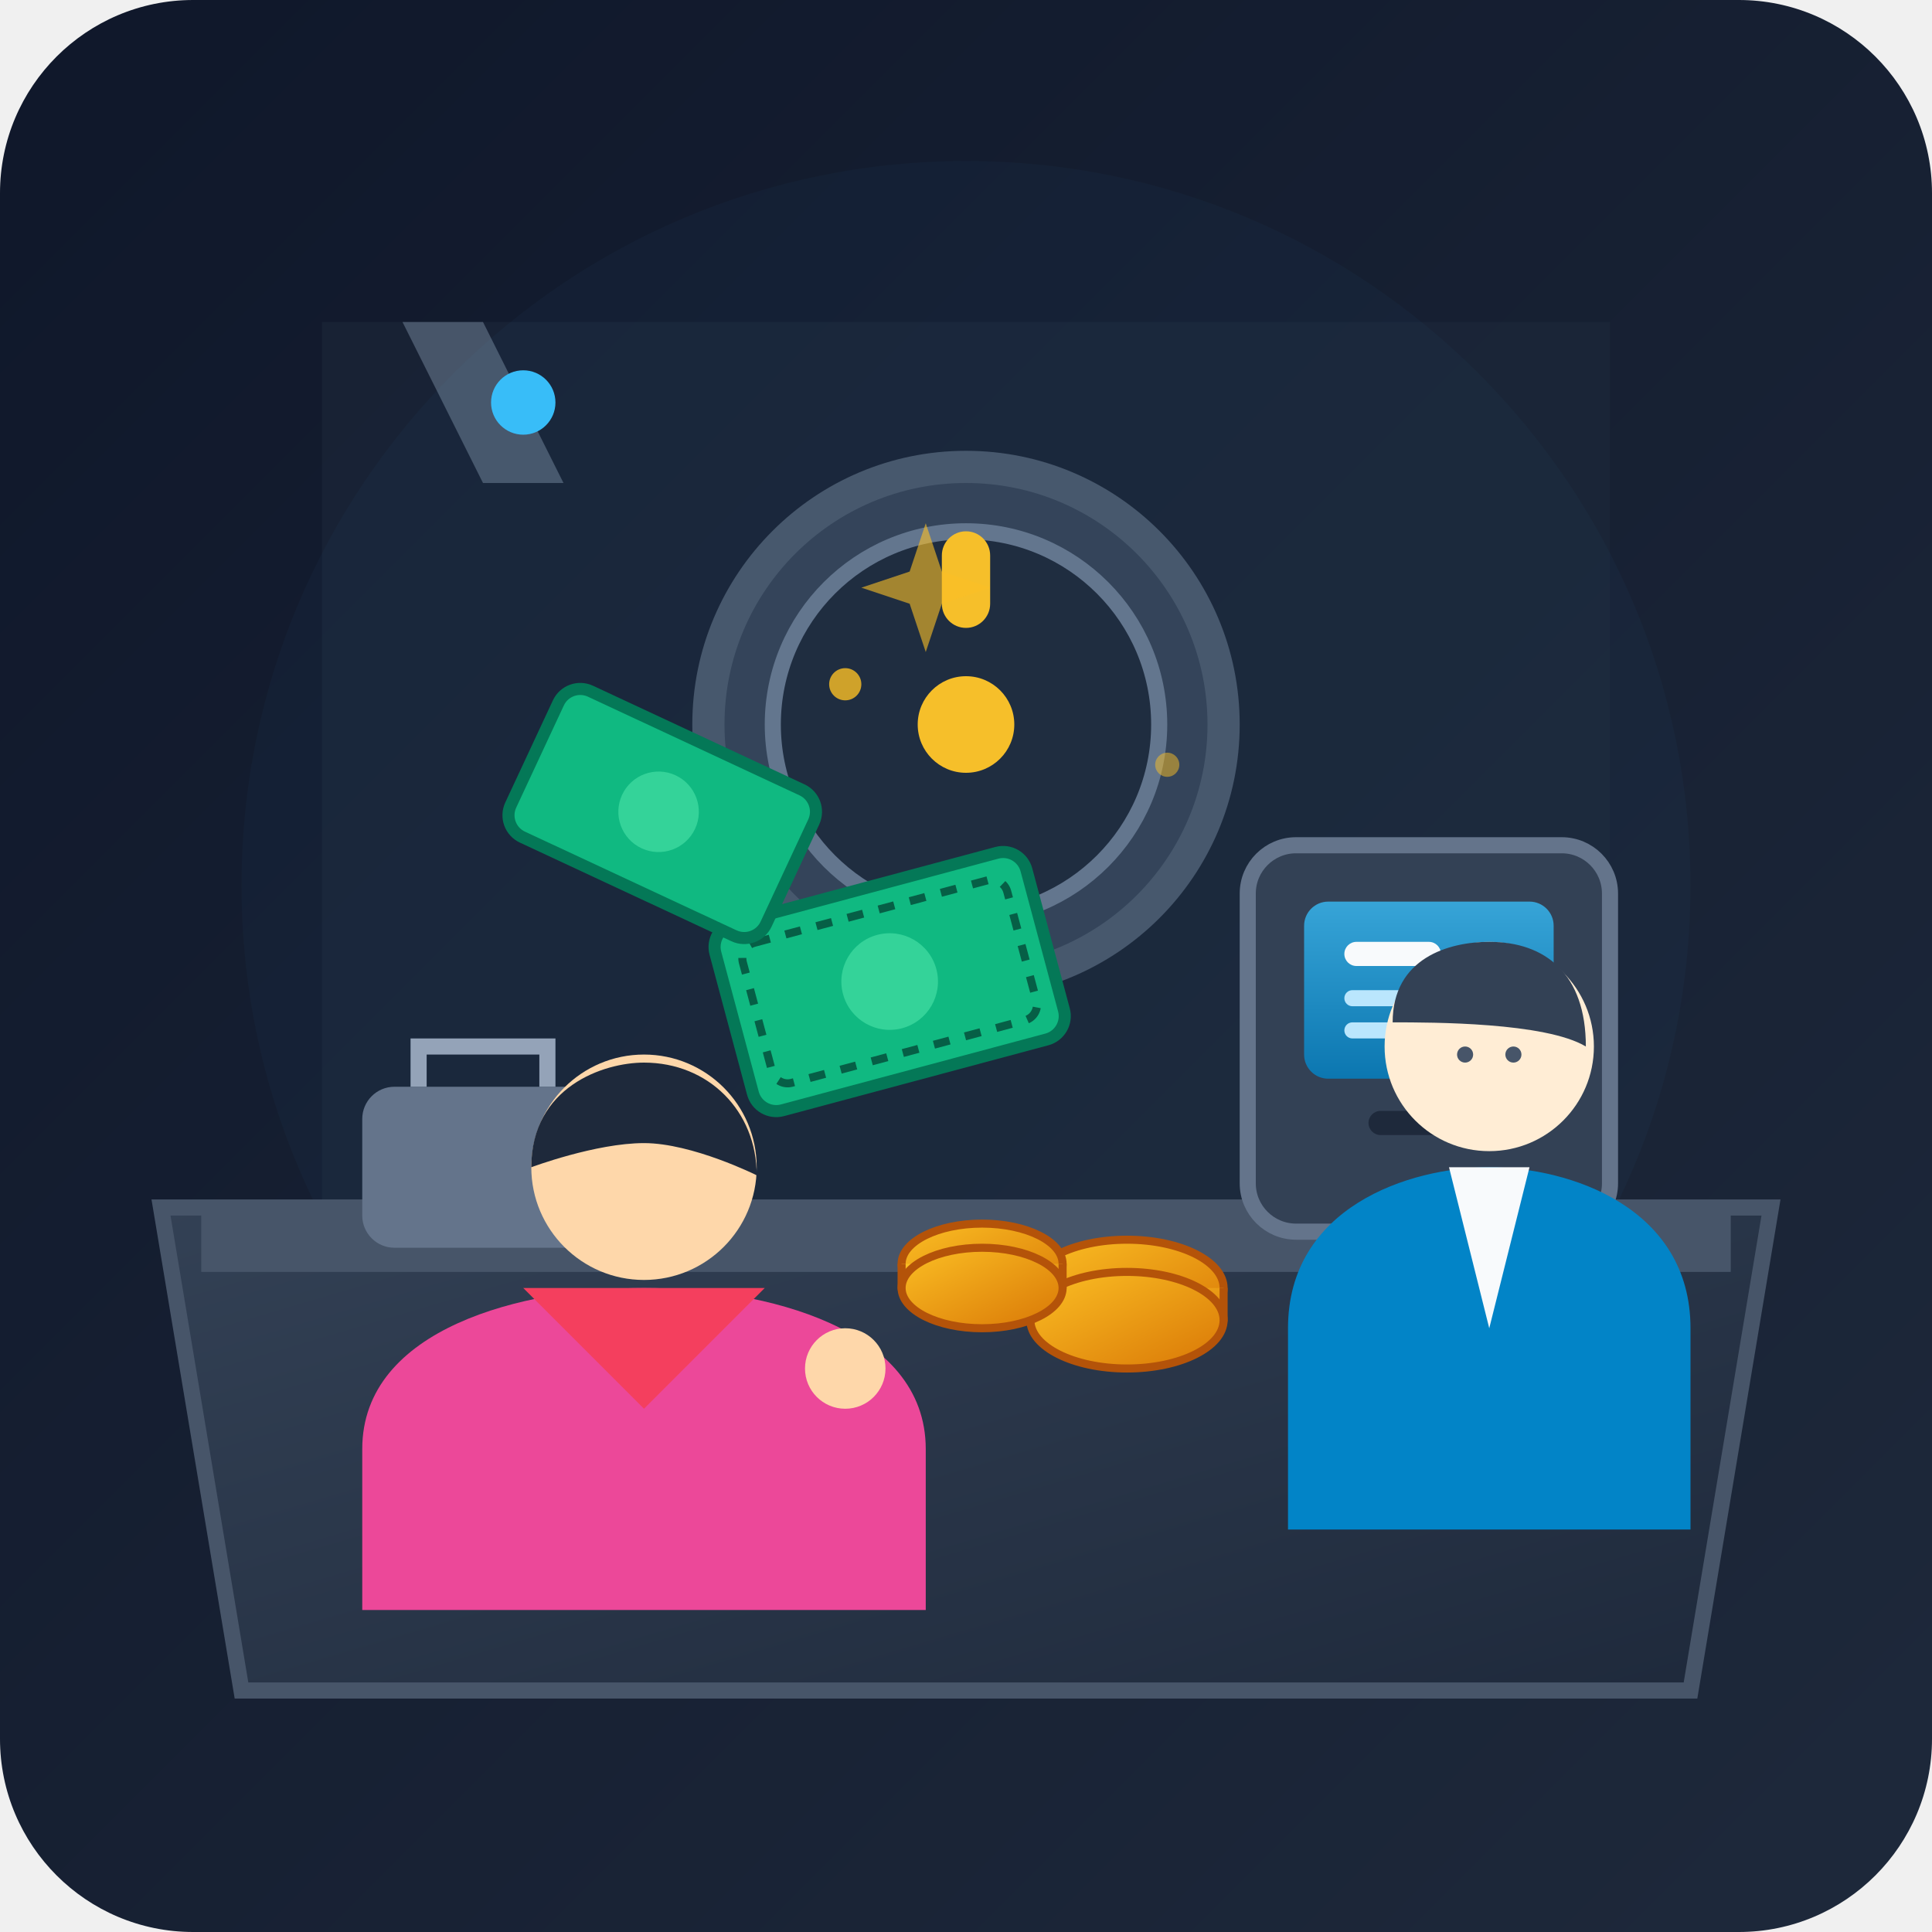
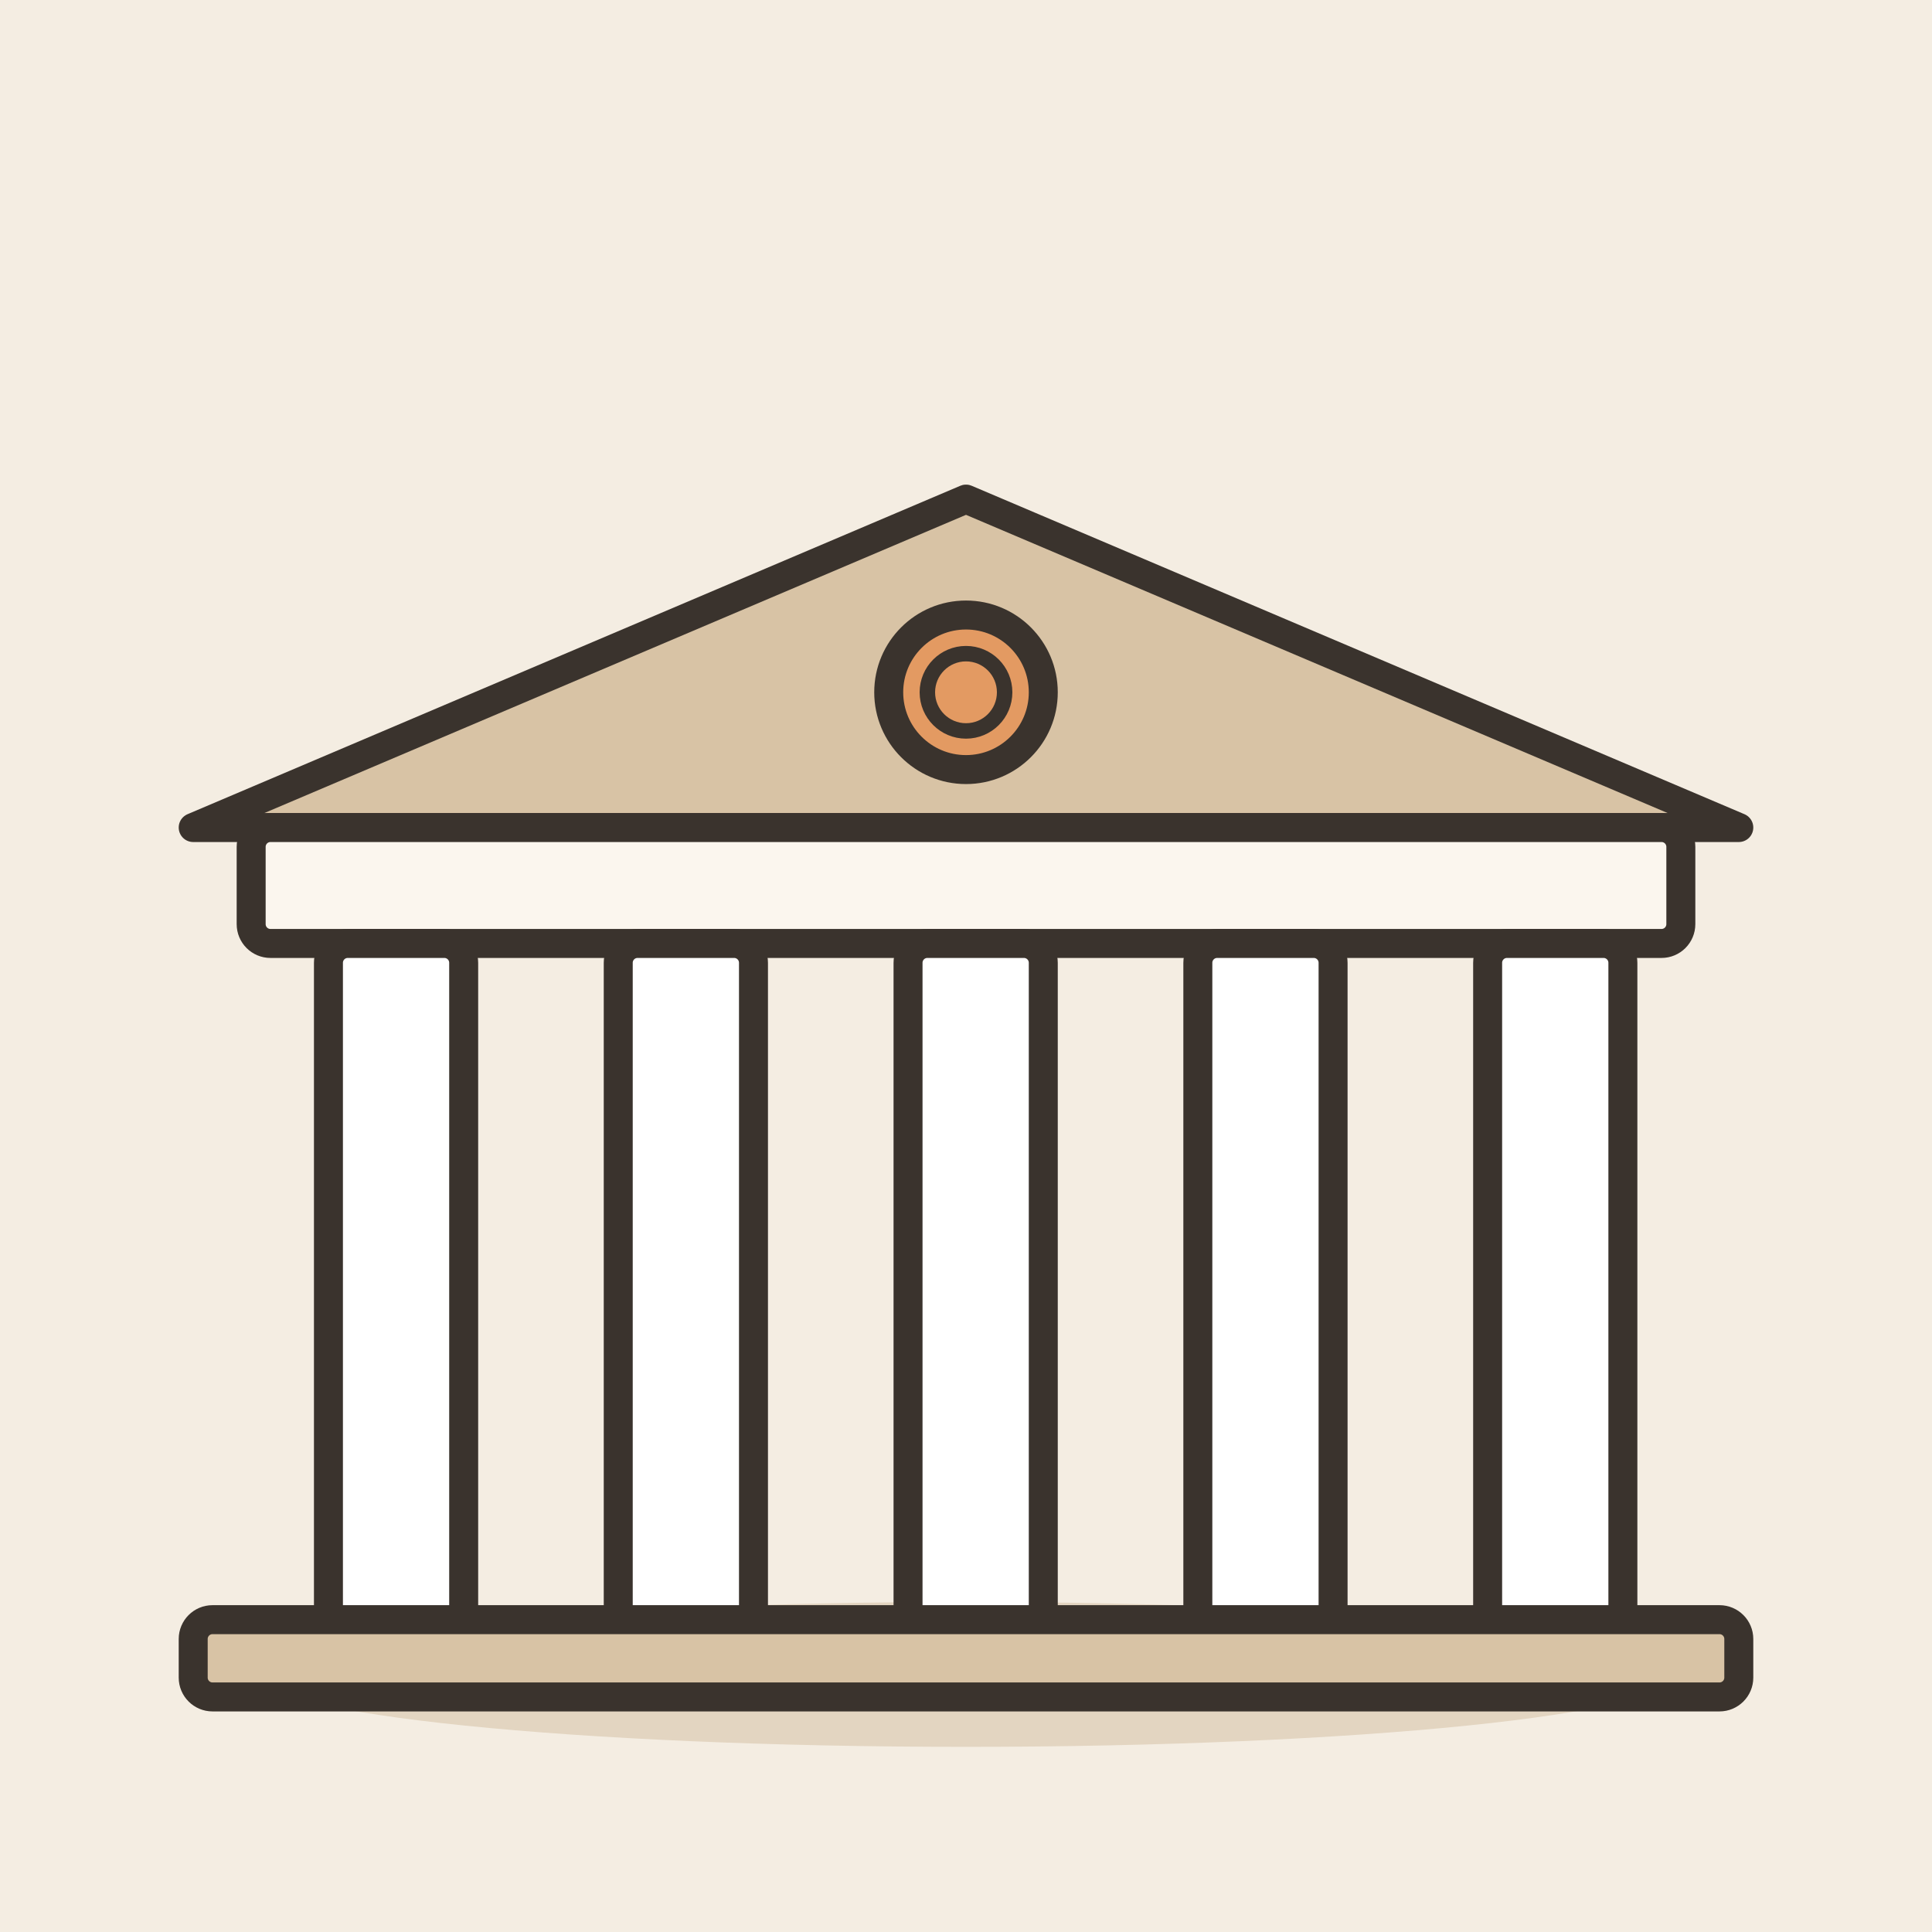
- <svg xmlns="http://www.w3.org/2000/svg" width="240" height="240" viewBox="0 0 240 240">
-   <defs>
-     <linearGradient id="bg-grad" x1="0%" y1="0%" x2="100%" y2="100%">
-       <stop offset="0%" stop-color="#0f172a" />
-       <stop offset="100%" stop-color="#1e293b" />
-     </linearGradient>
-     <linearGradient id="counter-grad" x1="0%" y1="0%" x2="100%" y2="100%">
-       <stop offset="0%" stop-color="#334155" />
-       <stop offset="100%" stop-color="#1e293b" />
-     </linearGradient>
-     <linearGradient id="gold-grad" x1="0%" y1="0%" x2="100%" y2="100%">
-       <stop offset="0%" stop-color="#fbbf24" />
-       <stop offset="100%" stop-color="#d97706" />
-     </linearGradient>
-     <linearGradient id="screen-glow" x1="0%" y1="0%" x2="0%" y2="100%">
-       <stop offset="0%" stop-color="#38bdf8" stop-opacity="0.8" />
-       <stop offset="100%" stop-color="#0284c7" stop-opacity="0.8" />
-     </linearGradient>
-   </defs>
-   <rect width="240" height="240" rx="24" fill="url(#bg-grad)" />
-   <path d="M40 40 H200 V160 H40 Z" fill="#1e293b" opacity="0.5" />
-   <path d="M50 40 L60 60 H70 L60 40 Z" fill="#475569" />
-   <circle cx="65" cy="50" r="4" fill="#38bdf8" />
-   <circle cx="120" cy="90" r="32" fill="#334155" stroke="#475569" stroke-width="4" />
-   <circle cx="120" cy="90" r="24" fill="#1e293b" stroke="#64748b" stroke-width="2" />
-   <rect x="117" y="66" width="6" height="12" rx="3" fill="#fbbf24" />
-   <circle cx="120" cy="90" r="6" fill="#fbbf24" />
-   <circle cx="120" cy="110" r="90" fill="#38bdf8" opacity="0.03" />
-   <path d="M20 150 H220 L210 210 H30 Z" fill="url(#counter-grad)" stroke="#475569" stroke-width="2" />
-   <path d="M25 150 H215 V158 H25 Z" fill="#475569" />
-   <rect x="45" y="135" width="30" height="20" rx="4" fill="#64748b" />
-   <path d="M52 135 V130 H68 V135" fill="none" stroke="#94a3b8" stroke-width="2" />
-   <rect x="155" y="105" width="45" height="48" rx="6" fill="#334155" stroke="#64748b" stroke-width="2" />
-   <rect x="162" y="112" width="31" height="22" rx="3" fill="url(#screen-glow)" />
-   <rect x="167" y="117" width="12" height="3" rx="1.5" fill="#f8fafc" />
-   <rect x="167" y="123" width="20" height="2" rx="1" fill="#bae6fd" />
-   <rect x="167" y="127" width="15" height="2" rx="1" fill="#bae6fd" />
-   <rect x="170" y="138" width="15" height="3" rx="1.5" fill="#1e293b" />
-   <g transform="rotate(-15 110 120)">
-     <rect x="90" y="110" width="40" height="24" rx="3" fill="#10b981" stroke="#047857" stroke-width="1.5" />
-     <circle cx="110" cy="122" r="6" fill="#34d399" />
-     <rect x="93" y="113" width="34" height="18" rx="2" fill="none" stroke="#065f46" stroke-width="1" stroke-dasharray="2 2" />
-   </g>
-   <g transform="rotate(25 80 100)">
-     <rect x="65" y="90" width="35" height="20" rx="3" fill="#10b981" stroke="#047857" stroke-width="1.5" />
-     <circle cx="82" cy="100" r="5" fill="#34d399" />
-   </g>
-   <g transform="translate(130, 145)">
-     <ellipse cx="10" cy="15" rx="12" ry="6" fill="url(#gold-grad)" stroke="#b45309" stroke-width="1" />
-     <path d="M-2 15 V19 C-2 22, 22 22, 22 19 V15" fill="url(#gold-grad)" stroke="#b45309" stroke-width="1" />
-     <ellipse cx="10" cy="19" rx="12" ry="6" fill="url(#gold-grad)" stroke="#b45309" stroke-width="1" />
-     <ellipse cx="-8" cy="12" rx="10" ry="5" fill="url(#gold-grad)" stroke="#b45309" stroke-width="1" />
-     <path d="M-18 12 V15 C-18 18, 2 18, 2 15 V12" fill="url(#gold-grad)" stroke="#b45309" stroke-width="1" />
-     <ellipse cx="-8" cy="15" rx="10" ry="5" fill="url(#gold-grad)" stroke="#b45309" stroke-width="1" />
-   </g>
-   <g transform="translate(30, 130)">
-     <path d="M15 50 C15 35, 35 30, 50 30 C65 30, 85 35, 85 50 V70 H15 Z" fill="#ec4899" />
-     <path d="M35 30 L50 45 L65 30 Z" fill="#f43f5e" />
-     <circle cx="50" cy="15" r="14" fill="#fed7aa" />
-     <path d="M36 15 C36 5, 45 2, 50 2 C58 2, 64 8, 64 16 C64 16, 56 12, 50 12 C44 12, 36 15, 36 15 Z" fill="#1e293b" />
-     <circle cx="75" cy="40" r="5" fill="#fed7aa" />
-   </g>
-   <g transform="translate(140, 115)">
-     <path d="M20 50 C20 35, 35 30, 45 30 C55 30, 70 35, 70 50 V75 H20 Z" fill="#0284c7" />
-     <path d="M40 30 L45 50 L50 30 Z" fill="#f8fafc" />
-     <circle cx="45" cy="15" r="13" fill="#ffedd5" />
-     <path d="M33 12 C33 4, 40 2, 45 2 C52 2, 57 6, 57 15 C52 12, 38 12, 33 12 Z" fill="#334155" />
-     <circle cx="42" cy="16" r="1" fill="#475569" />
-     <circle cx="48" cy="16" r="1" fill="#475569" />
-   </g>
-   <g fill="#fbbf24">
-     <circle cx="105" cy="85" r="2" opacity="0.8" />
-     <path d="M115 65 L117 71 L123 73 L117 75 L115 81 L113 75 L107 73 L113 71 Z" opacity="0.6" />
-     <circle cx="145" cy="95" r="1.5" opacity="0.5" />
+ <svg xmlns="http://www.w3.org/2000/svg" viewBox="0 0 240 240" data-style="editorial">
+   <rect width="240" height="240" fill="#F4EDE2" />
+   <ellipse cx="120" cy="208" rx="88" ry="9" fill="#E3D5C1" />
+   <g transform="translate(120 206) scale(1.2 1.2)">
+     <path d="M-80 -86L0 -120L80 -86Z" fill="#D8C3A5" stroke="#3A332D" stroke-width="3" stroke-linecap="round" stroke-linejoin="round" />
+     <rect x="-74" y="-86" width="148" height="12" rx="2" fill="#FBF6EE" stroke="#3A332D" stroke-width="3" stroke-linecap="round" stroke-linejoin="round" />
+     <rect x="-66" y="-74" width="14" height="74" rx="2" fill="#FFFFFF" stroke="#3A332D" stroke-width="3" stroke-linecap="round" stroke-linejoin="round" />
+     <rect x="-36" y="-74" width="14" height="74" rx="2" fill="#FFFFFF" stroke="#3A332D" stroke-width="3" stroke-linecap="round" stroke-linejoin="round" />
+     <rect x="-6" y="-74" width="14" height="74" rx="2" fill="#FFFFFF" stroke="#3A332D" stroke-width="3" stroke-linecap="round" stroke-linejoin="round" />
+     <rect x="24" y="-74" width="14" height="74" rx="2" fill="#FFFFFF" stroke="#3A332D" stroke-width="3" stroke-linecap="round" stroke-linejoin="round" />
+     <rect x="54" y="-74" width="14" height="74" rx="2" fill="#FFFFFF" stroke="#3A332D" stroke-width="3" stroke-linecap="round" stroke-linejoin="round" />
+     <rect x="-80" y="-4" width="160" height="8" rx="2" fill="#D8C3A5" stroke="#3A332D" stroke-width="3" stroke-linecap="round" stroke-linejoin="round" />
+     <circle cx="0" cy="-100" r="8" fill="#E39A62" stroke="#3A332D" stroke-width="3" stroke-linecap="round" stroke-linejoin="round" />
+     <circle cx="0" cy="-100" r="4" fill="none" stroke="#3A332D" stroke-linecap="round" stroke-linejoin="round" stroke-width="1.6" />
  </g>
</svg>
